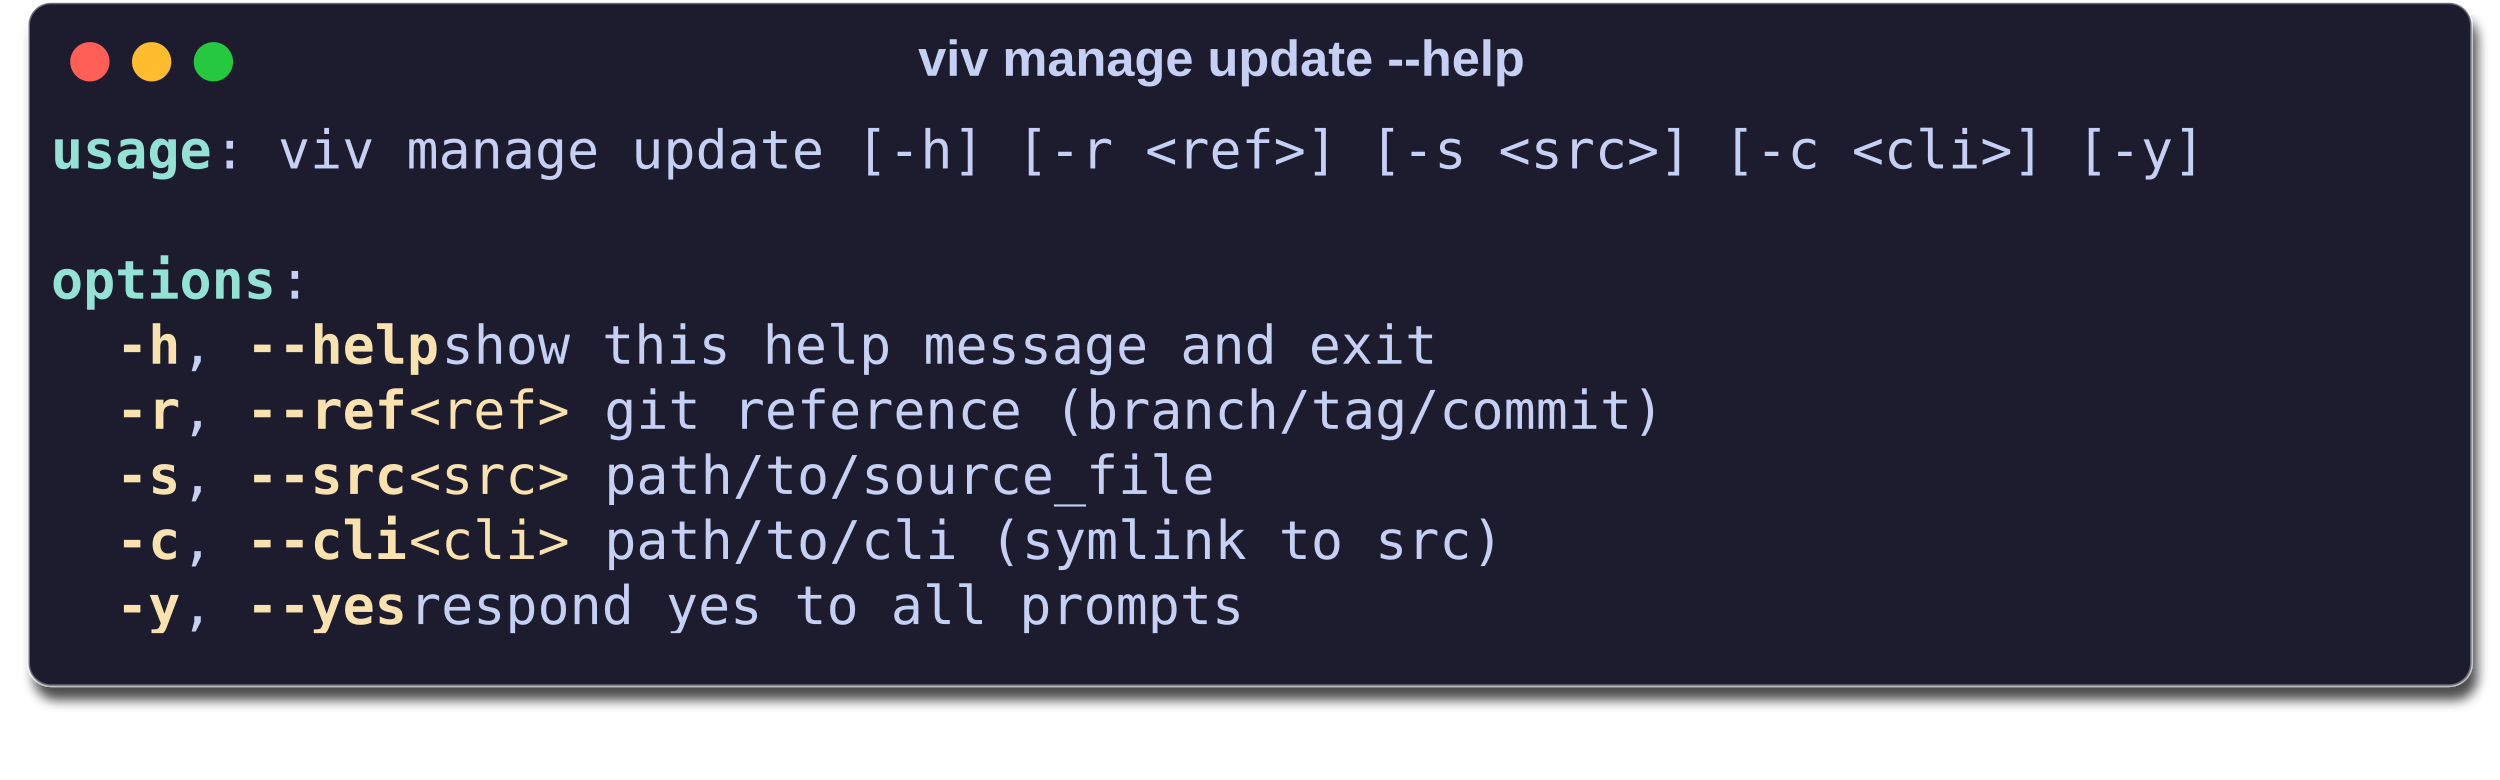
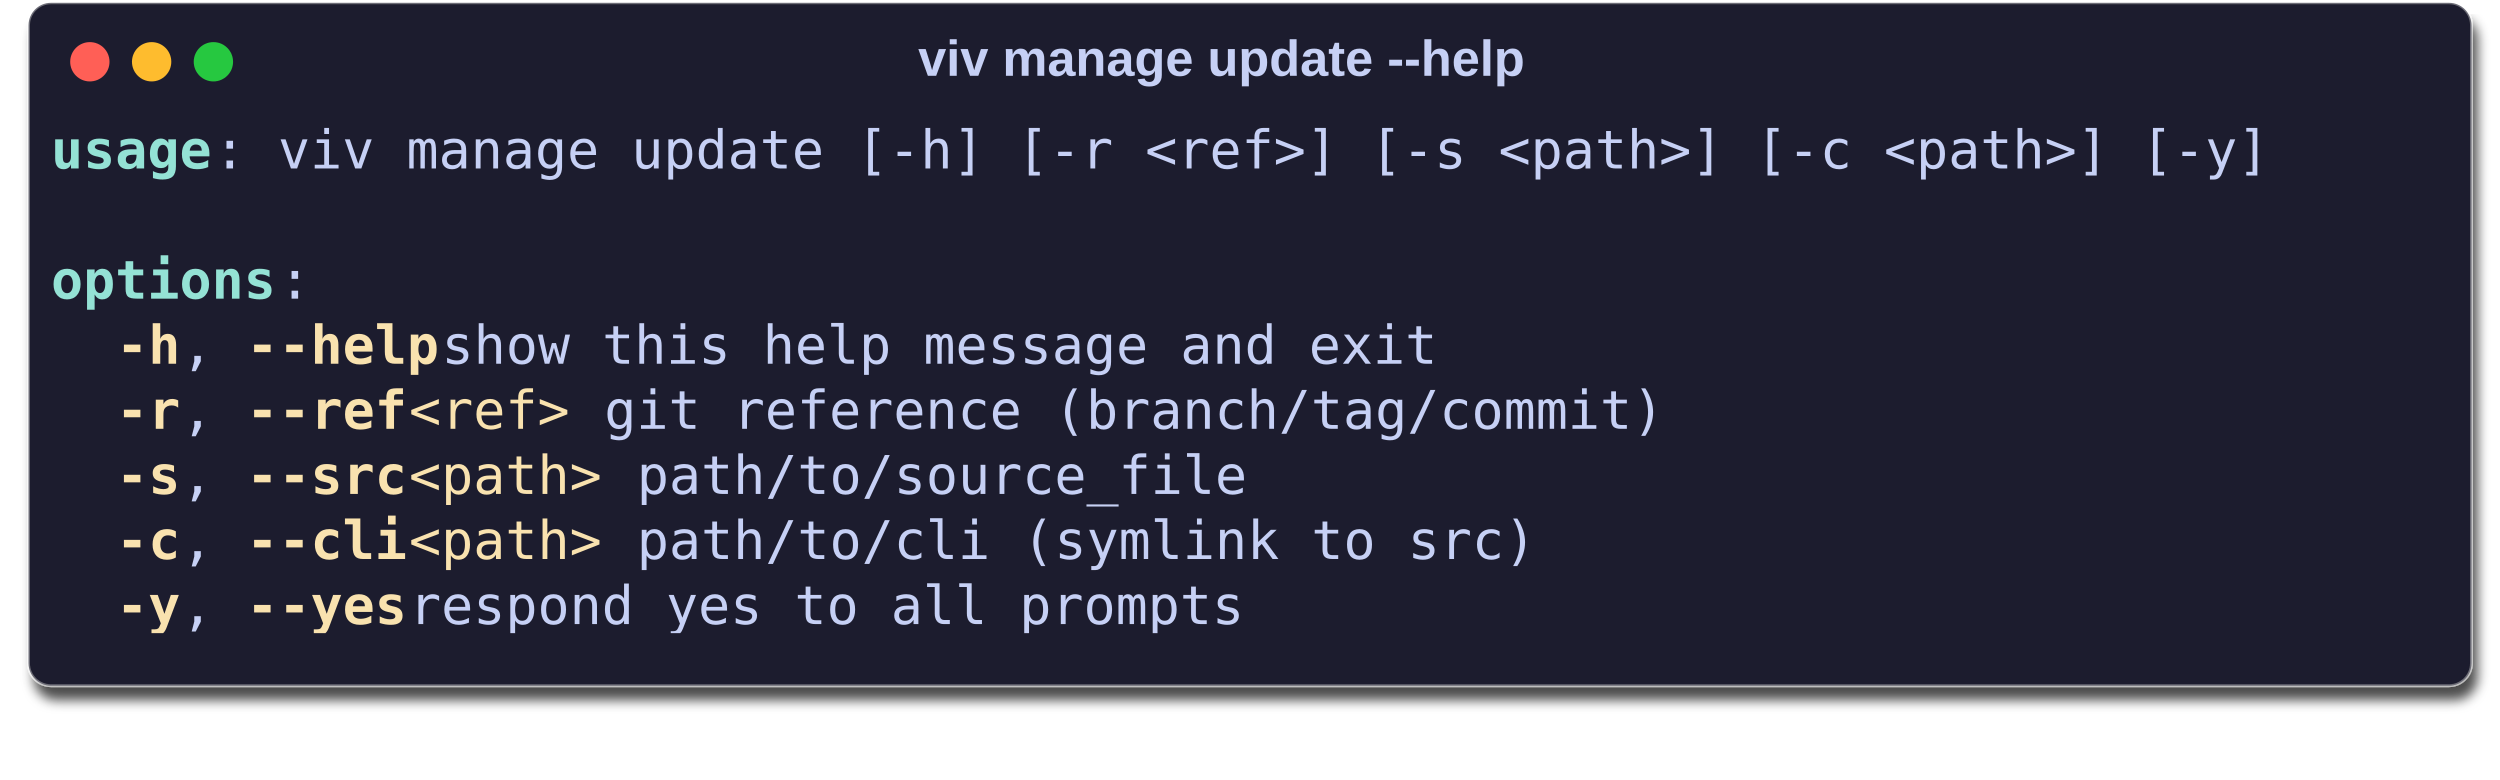
<svg xmlns="http://www.w3.org/2000/svg" class="rich-terminal shadow" viewBox="0 0 890.333 277.533">
  <style>

    @font-face {
        font-family: "Fira Code";
        src: local("FiraCode-Regular"),
                url("https://cdnjs.cloudflare.com/ajax/libs/firacode/6.2.0/woff2/FiraCode-Regular.woff2") format("woff2"),
                url("https://cdnjs.cloudflare.com/ajax/libs/firacode/6.2.0/woff/FiraCode-Regular.woff") format("woff");
        font-style: normal;
        font-weight: 400;
    }
    @font-face {
        font-family: "Fira Code";
        src: local("FiraCode-Bold"),
                url("https://cdnjs.cloudflare.com/ajax/libs/firacode/6.2.0/woff2/FiraCode-Bold.woff2") format("woff2"),
                url("https://cdnjs.cloudflare.com/ajax/libs/firacode/6.2.0/woff/FiraCode-Bold.woff") format("woff");
        font-style: bold;
        font-weight: 700;
    }

-     .terminal-3428156307-matrix {
+     .terminal-1952023975-matrix {
        font-family: Fira Code, monospace;
        font-size: 20px;
        line-height: 24.4px;
        font-variant-east-asian: full-width;
    }

-     .terminal-3428156307-title {
+     .terminal-1952023975-title {
        font-size: 18px;
        font-weight: bold;
        font-family: arial;
    }

    .shadow {
        -webkit-filter: drop-shadow( 2px 5px 2px rgba(0, 0, 0, .7));
        filter: drop-shadow( 2px 5px 2px rgba(0, 0, 0, .7));
    }
-     .terminal-3428156307-r1 { fill: #94e2d5;font-weight: bold }
- .terminal-3428156307-r2 { fill: #c6d0f5 }
- .terminal-3428156307-r3 { fill: #f9e2af;font-weight: bold }
- .terminal-3428156307-r4 { fill: #f9e2af }
+     .terminal-1952023975-r1 { fill: #94e2d5;font-weight: bold }
+ .terminal-1952023975-r2 { fill: #c6d0f5 }
+ .terminal-1952023975-r3 { fill: #f9e2af;font-weight: bold }
+ .terminal-1952023975-r4 { fill: #f9e2af }
    </style>
  <defs>
-     <clipPath id="terminal-3428156307-clip-terminal">
+     <clipPath id="terminal-1952023975-clip-terminal">
      <rect x="0" y="0" width="853.0" height="194.2" />
    </clipPath>
-     <clipPath id="terminal-3428156307-line-0">
+     <clipPath id="terminal-1952023975-line-0">
      <rect x="0" y="1.5" width="854" height="24.65" />
    </clipPath>
-     <clipPath id="terminal-3428156307-line-1">
+     <clipPath id="terminal-1952023975-line-1">
      <rect x="0" y="25.9" width="854" height="24.65" />
    </clipPath>
-     <clipPath id="terminal-3428156307-line-2">
+     <clipPath id="terminal-1952023975-line-2">
      <rect x="0" y="50.3" width="854" height="24.65" />
    </clipPath>
-     <clipPath id="terminal-3428156307-line-3">
+     <clipPath id="terminal-1952023975-line-3">
      <rect x="0" y="74.7" width="854" height="24.65" />
    </clipPath>
-     <clipPath id="terminal-3428156307-line-4">
+     <clipPath id="terminal-1952023975-line-4">
      <rect x="0" y="99.1" width="854" height="24.65" />
    </clipPath>
-     <clipPath id="terminal-3428156307-line-5">
+     <clipPath id="terminal-1952023975-line-5">
      <rect x="0" y="123.5" width="854" height="24.65" />
    </clipPath>
-     <clipPath id="terminal-3428156307-line-6">
+     <clipPath id="terminal-1952023975-line-6">
      <rect x="0" y="147.9" width="854" height="24.65" />
    </clipPath>
  </defs>
  <rect fill="#1e1e2e" stroke="rgba(255,255,255,0.35)" stroke-width="1" x="10.167" y="1" width="870" height="243.2" rx="8" />
-   <text class="terminal-3428156307-title" fill="#c6d0f5" text-anchor="middle" x="435" y="27">viv manage update --help</text>
+   <text class="terminal-1952023975-title" fill="#c6d0f5" text-anchor="middle" x="435" y="27">viv manage update --help</text>
  <g transform="translate(32,22)">
    <circle cx="0" cy="0" r="7" fill="#ff5f57" />
    <circle cx="22" cy="0" r="7" fill="#febc2e" />
    <circle cx="44" cy="0" r="7" fill="#28c840" />
  </g>
-   <g transform="translate(18.16667, 41) scale(.95)" clip-path="url(#terminal-3428156307-clip-terminal)">
-     <g class="terminal-3428156307-matrix">
-       <text class="terminal-3428156307-r1" x="0" y="20" textLength="61" clip-path="url(#terminal-3428156307-line-0)">usage</text>
-       <text class="terminal-3428156307-r2" x="61" y="20" textLength="756.4" clip-path="url(#terminal-3428156307-line-0)">: viv manage update [-h] [-r &lt;ref&gt;] [-s &lt;src&gt;] [-c &lt;cli&gt;] [-y]</text>
-       <text class="terminal-3428156307-r2" x="854" y="20" textLength="12.2" clip-path="url(#terminal-3428156307-line-0)">
+   <g transform="translate(18.16667, 41) scale(.95)" clip-path="url(#terminal-1952023975-clip-terminal)">
+     <g class="terminal-1952023975-matrix">
+       <text class="terminal-1952023975-r1" x="0" y="20" textLength="61" clip-path="url(#terminal-1952023975-line-0)">usage</text>
+       <text class="terminal-1952023975-r2" x="61" y="20" textLength="780.8" clip-path="url(#terminal-1952023975-line-0)">: viv manage update [-h] [-r &lt;ref&gt;] [-s &lt;path&gt;] [-c &lt;path&gt;] [-y]</text>
+       <text class="terminal-1952023975-r2" x="854" y="20" textLength="12.2" clip-path="url(#terminal-1952023975-line-0)">
</text>
-       <text class="terminal-3428156307-r2" x="854" y="44.4" textLength="12.2" clip-path="url(#terminal-3428156307-line-1)">
+       <text class="terminal-1952023975-r2" x="854" y="44.4" textLength="12.2" clip-path="url(#terminal-1952023975-line-1)">
</text>
-       <text class="terminal-3428156307-r1" x="0" y="68.8" textLength="85.4" clip-path="url(#terminal-3428156307-line-2)">options</text>
-       <text class="terminal-3428156307-r2" x="85.4" y="68.8" textLength="12.2" clip-path="url(#terminal-3428156307-line-2)">:</text>
-       <text class="terminal-3428156307-r2" x="854" y="68.8" textLength="12.2" clip-path="url(#terminal-3428156307-line-2)">
+       <text class="terminal-1952023975-r1" x="0" y="68.8" textLength="85.4" clip-path="url(#terminal-1952023975-line-2)">options</text>
+       <text class="terminal-1952023975-r2" x="85.4" y="68.8" textLength="12.2" clip-path="url(#terminal-1952023975-line-2)">:</text>
+       <text class="terminal-1952023975-r2" x="854" y="68.8" textLength="12.2" clip-path="url(#terminal-1952023975-line-2)">
</text>
-       <text class="terminal-3428156307-r3" x="24.4" y="93.2" textLength="24.4" clip-path="url(#terminal-3428156307-line-3)">-h</text>
-       <text class="terminal-3428156307-r2" x="48.8" y="93.2" textLength="24.4" clip-path="url(#terminal-3428156307-line-3)">, </text>
-       <text class="terminal-3428156307-r3" x="73.2" y="93.2" textLength="73.2" clip-path="url(#terminal-3428156307-line-3)">--help</text>
-       <text class="terminal-3428156307-r2" x="146.4" y="93.2" textLength="488" clip-path="url(#terminal-3428156307-line-3)">         show this help message and exit</text>
-       <text class="terminal-3428156307-r2" x="854" y="93.2" textLength="12.2" clip-path="url(#terminal-3428156307-line-3)">
+       <text class="terminal-1952023975-r3" x="24.4" y="93.2" textLength="24.4" clip-path="url(#terminal-1952023975-line-3)">-h</text>
+       <text class="terminal-1952023975-r2" x="48.8" y="93.2" textLength="24.4" clip-path="url(#terminal-1952023975-line-3)">, </text>
+       <text class="terminal-1952023975-r3" x="73.2" y="93.2" textLength="73.2" clip-path="url(#terminal-1952023975-line-3)">--help</text>
+       <text class="terminal-1952023975-r2" x="146.4" y="93.2" textLength="500.2" clip-path="url(#terminal-1952023975-line-3)">          show this help message and exit</text>
+       <text class="terminal-1952023975-r2" x="854" y="93.2" textLength="12.2" clip-path="url(#terminal-1952023975-line-3)">
</text>
-       <text class="terminal-3428156307-r3" x="24.4" y="117.6" textLength="24.4" clip-path="url(#terminal-3428156307-line-4)">-r</text>
-       <text class="terminal-3428156307-r2" x="48.8" y="117.6" textLength="24.4" clip-path="url(#terminal-3428156307-line-4)">, </text>
-       <text class="terminal-3428156307-r3" x="73.2" y="117.6" textLength="61" clip-path="url(#terminal-3428156307-line-4)">--ref</text>
-       <text class="terminal-3428156307-r4" x="134.2" y="117.6" textLength="73.2" clip-path="url(#terminal-3428156307-line-4)"> &lt;ref&gt;</text>
-       <text class="terminal-3428156307-r2" x="207.4" y="117.6" textLength="451.4" clip-path="url(#terminal-3428156307-line-4)">    git reference (branch/tag/commit)</text>
-       <text class="terminal-3428156307-r2" x="854" y="117.6" textLength="12.2" clip-path="url(#terminal-3428156307-line-4)">
+       <text class="terminal-1952023975-r3" x="24.4" y="117.6" textLength="24.4" clip-path="url(#terminal-1952023975-line-4)">-r</text>
+       <text class="terminal-1952023975-r2" x="48.8" y="117.6" textLength="24.4" clip-path="url(#terminal-1952023975-line-4)">, </text>
+       <text class="terminal-1952023975-r3" x="73.2" y="117.6" textLength="61" clip-path="url(#terminal-1952023975-line-4)">--ref</text>
+       <text class="terminal-1952023975-r4" x="134.2" y="117.6" textLength="73.2" clip-path="url(#terminal-1952023975-line-4)"> &lt;ref&gt;</text>
+       <text class="terminal-1952023975-r2" x="207.4" y="117.6" textLength="463.6" clip-path="url(#terminal-1952023975-line-4)">     git reference (branch/tag/commit)</text>
+       <text class="terminal-1952023975-r2" x="854" y="117.6" textLength="12.2" clip-path="url(#terminal-1952023975-line-4)">
</text>
-       <text class="terminal-3428156307-r3" x="24.4" y="142" textLength="24.4" clip-path="url(#terminal-3428156307-line-5)">-s</text>
-       <text class="terminal-3428156307-r2" x="48.8" y="142" textLength="24.4" clip-path="url(#terminal-3428156307-line-5)">, </text>
-       <text class="terminal-3428156307-r3" x="73.2" y="142" textLength="61" clip-path="url(#terminal-3428156307-line-5)">--src</text>
-       <text class="terminal-3428156307-r4" x="134.2" y="142" textLength="73.2" clip-path="url(#terminal-3428156307-line-5)"> &lt;src&gt;</text>
-       <text class="terminal-3428156307-r2" x="207.4" y="142" textLength="280.6" clip-path="url(#terminal-3428156307-line-5)">    path/to/source_file</text>
-       <text class="terminal-3428156307-r2" x="854" y="142" textLength="12.2" clip-path="url(#terminal-3428156307-line-5)">
+       <text class="terminal-1952023975-r3" x="24.4" y="142" textLength="24.4" clip-path="url(#terminal-1952023975-line-5)">-s</text>
+       <text class="terminal-1952023975-r2" x="48.8" y="142" textLength="24.4" clip-path="url(#terminal-1952023975-line-5)">, </text>
+       <text class="terminal-1952023975-r3" x="73.2" y="142" textLength="61" clip-path="url(#terminal-1952023975-line-5)">--src</text>
+       <text class="terminal-1952023975-r4" x="134.2" y="142" textLength="85.4" clip-path="url(#terminal-1952023975-line-5)"> &lt;path&gt;</text>
+       <text class="terminal-1952023975-r2" x="219.6" y="142" textLength="280.6" clip-path="url(#terminal-1952023975-line-5)">    path/to/source_file</text>
+       <text class="terminal-1952023975-r2" x="854" y="142" textLength="12.2" clip-path="url(#terminal-1952023975-line-5)">
</text>
-       <text class="terminal-3428156307-r3" x="24.4" y="166.4" textLength="24.4" clip-path="url(#terminal-3428156307-line-6)">-c</text>
-       <text class="terminal-3428156307-r2" x="48.8" y="166.4" textLength="24.4" clip-path="url(#terminal-3428156307-line-6)">, </text>
-       <text class="terminal-3428156307-r3" x="73.2" y="166.4" textLength="61" clip-path="url(#terminal-3428156307-line-6)">--cli</text>
-       <text class="terminal-3428156307-r4" x="134.2" y="166.4" textLength="73.2" clip-path="url(#terminal-3428156307-line-6)"> &lt;cli&gt;</text>
-       <text class="terminal-3428156307-r2" x="207.4" y="166.4" textLength="390.4" clip-path="url(#terminal-3428156307-line-6)">    path/to/cli (symlink to src)</text>
-       <text class="terminal-3428156307-r2" x="854" y="166.4" textLength="12.2" clip-path="url(#terminal-3428156307-line-6)">
+       <text class="terminal-1952023975-r3" x="24.4" y="166.4" textLength="24.4" clip-path="url(#terminal-1952023975-line-6)">-c</text>
+       <text class="terminal-1952023975-r2" x="48.8" y="166.4" textLength="24.4" clip-path="url(#terminal-1952023975-line-6)">, </text>
+       <text class="terminal-1952023975-r3" x="73.2" y="166.4" textLength="61" clip-path="url(#terminal-1952023975-line-6)">--cli</text>
+       <text class="terminal-1952023975-r4" x="134.2" y="166.4" textLength="85.4" clip-path="url(#terminal-1952023975-line-6)"> &lt;path&gt;</text>
+       <text class="terminal-1952023975-r2" x="219.6" y="166.4" textLength="390.4" clip-path="url(#terminal-1952023975-line-6)">    path/to/cli (symlink to src)</text>
+       <text class="terminal-1952023975-r2" x="854" y="166.4" textLength="12.2" clip-path="url(#terminal-1952023975-line-6)">
</text>
-       <text class="terminal-3428156307-r3" x="24.4" y="190.8" textLength="24.4" clip-path="url(#terminal-3428156307-line-7)">-y</text>
-       <text class="terminal-3428156307-r2" x="48.8" y="190.8" textLength="24.4" clip-path="url(#terminal-3428156307-line-7)">, </text>
-       <text class="terminal-3428156307-r3" x="73.2" y="190.8" textLength="61" clip-path="url(#terminal-3428156307-line-7)">--yes</text>
-       <text class="terminal-3428156307-r2" x="134.2" y="190.8" textLength="439.2" clip-path="url(#terminal-3428156307-line-7)">          respond yes to all prompts</text>
-       <text class="terminal-3428156307-r2" x="854" y="190.8" textLength="12.2" clip-path="url(#terminal-3428156307-line-7)">
+       <text class="terminal-1952023975-r3" x="24.4" y="190.8" textLength="24.4" clip-path="url(#terminal-1952023975-line-7)">-y</text>
+       <text class="terminal-1952023975-r2" x="48.8" y="190.8" textLength="24.4" clip-path="url(#terminal-1952023975-line-7)">, </text>
+       <text class="terminal-1952023975-r3" x="73.2" y="190.8" textLength="61" clip-path="url(#terminal-1952023975-line-7)">--yes</text>
+       <text class="terminal-1952023975-r2" x="134.2" y="190.8" textLength="451.4" clip-path="url(#terminal-1952023975-line-7)">           respond yes to all prompts</text>
+       <text class="terminal-1952023975-r2" x="854" y="190.8" textLength="12.2" clip-path="url(#terminal-1952023975-line-7)">
</text>
    </g>
  </g>
</svg>
